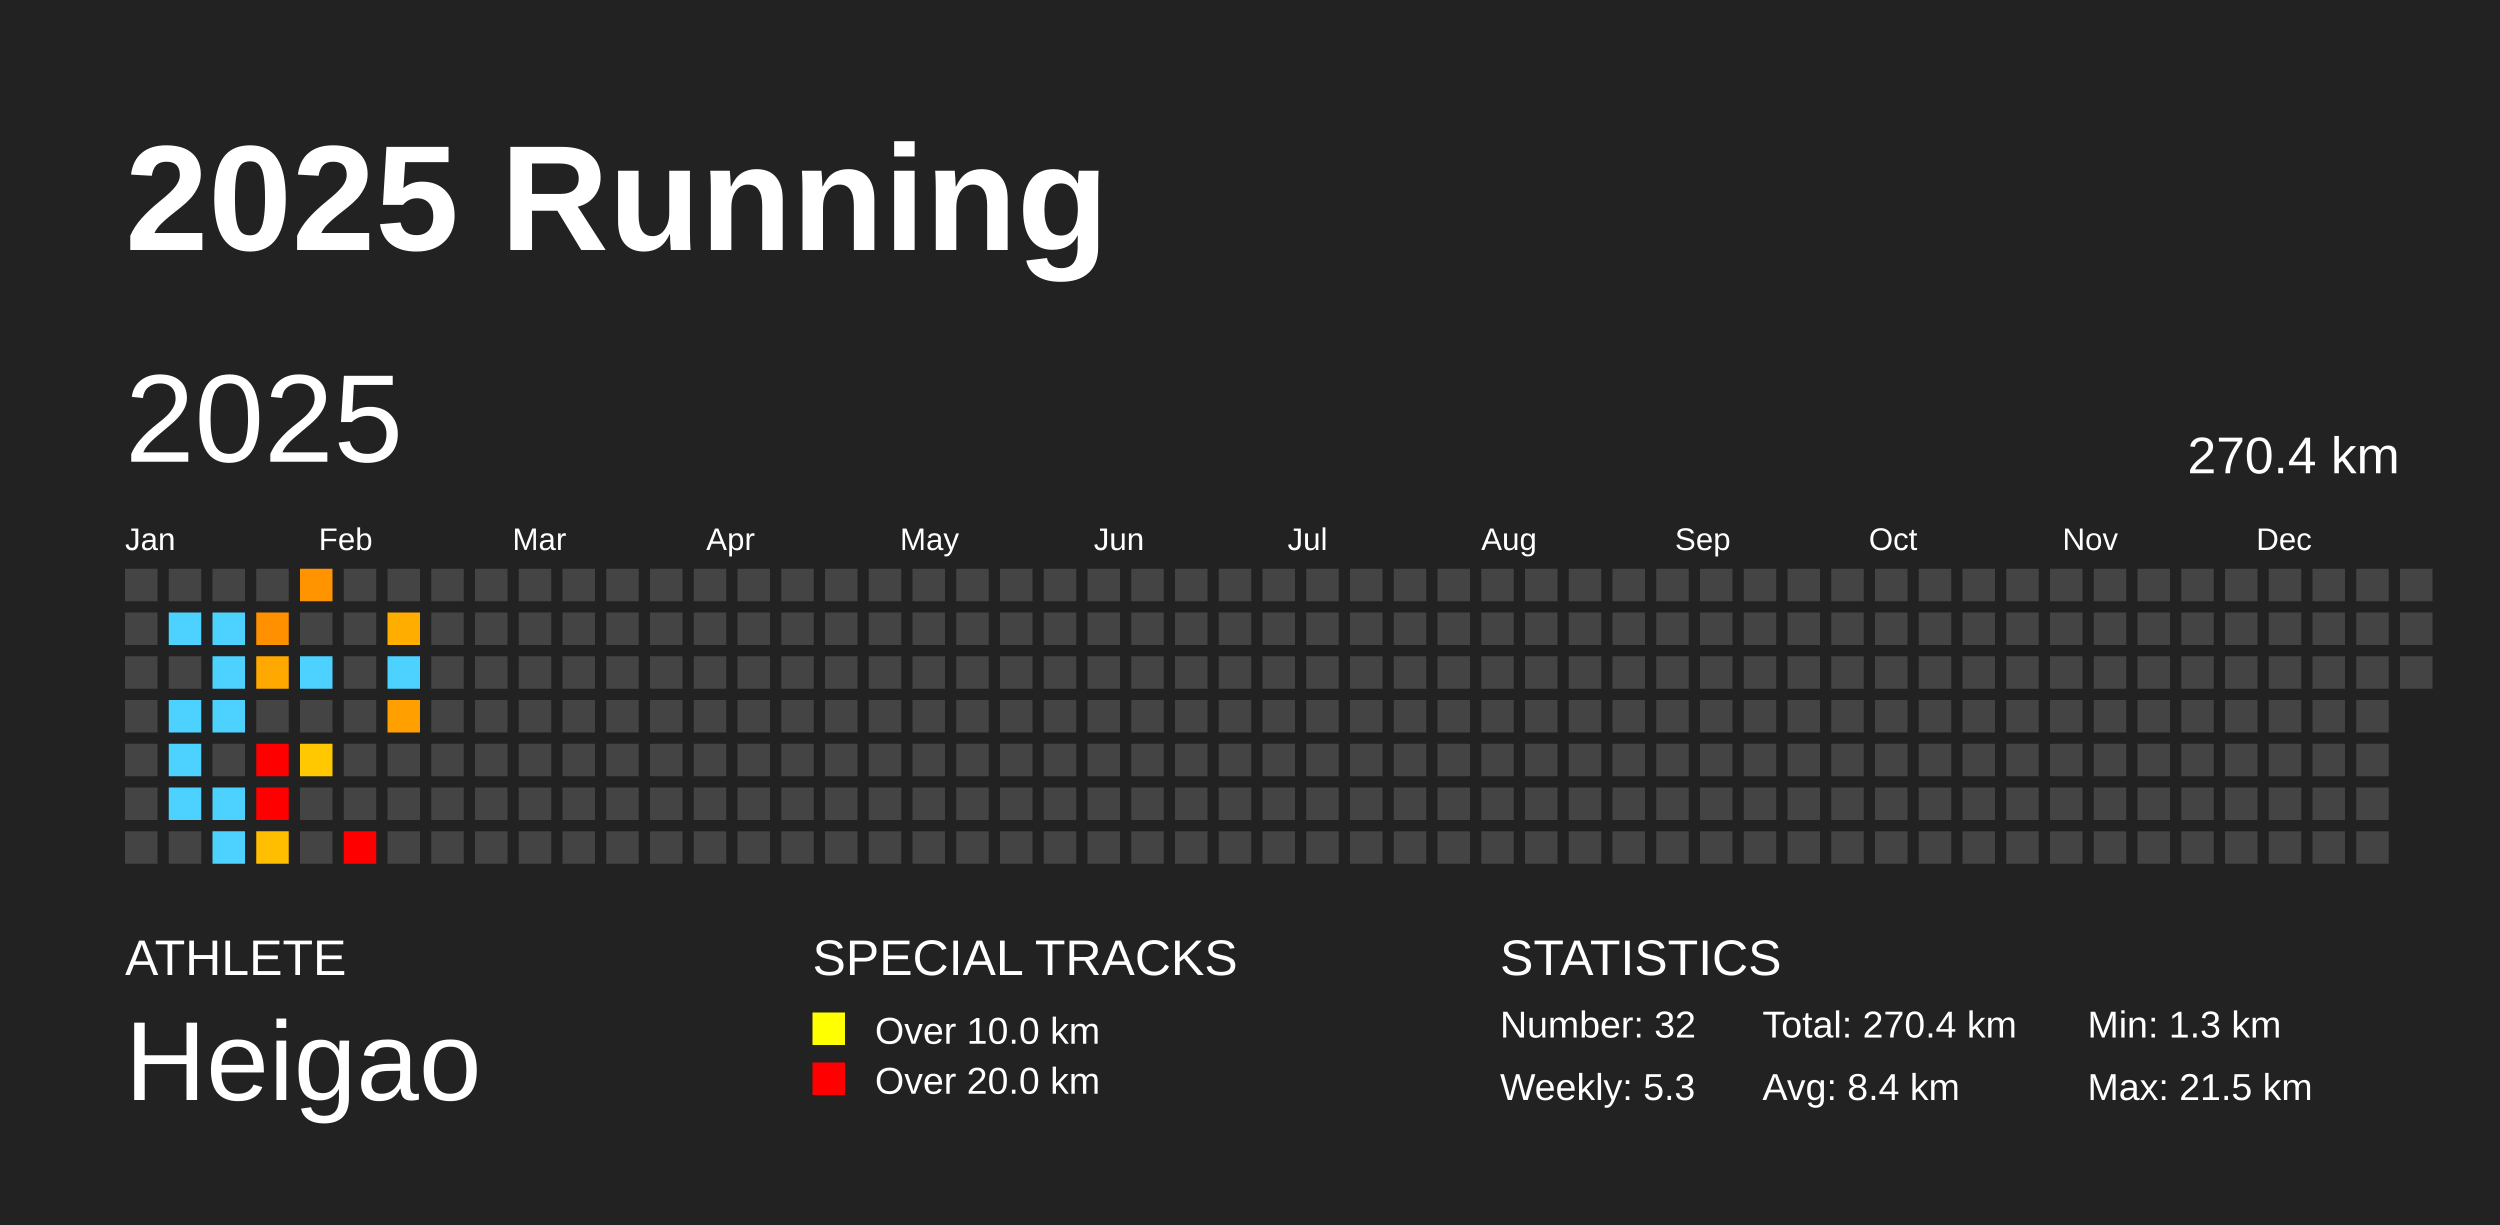
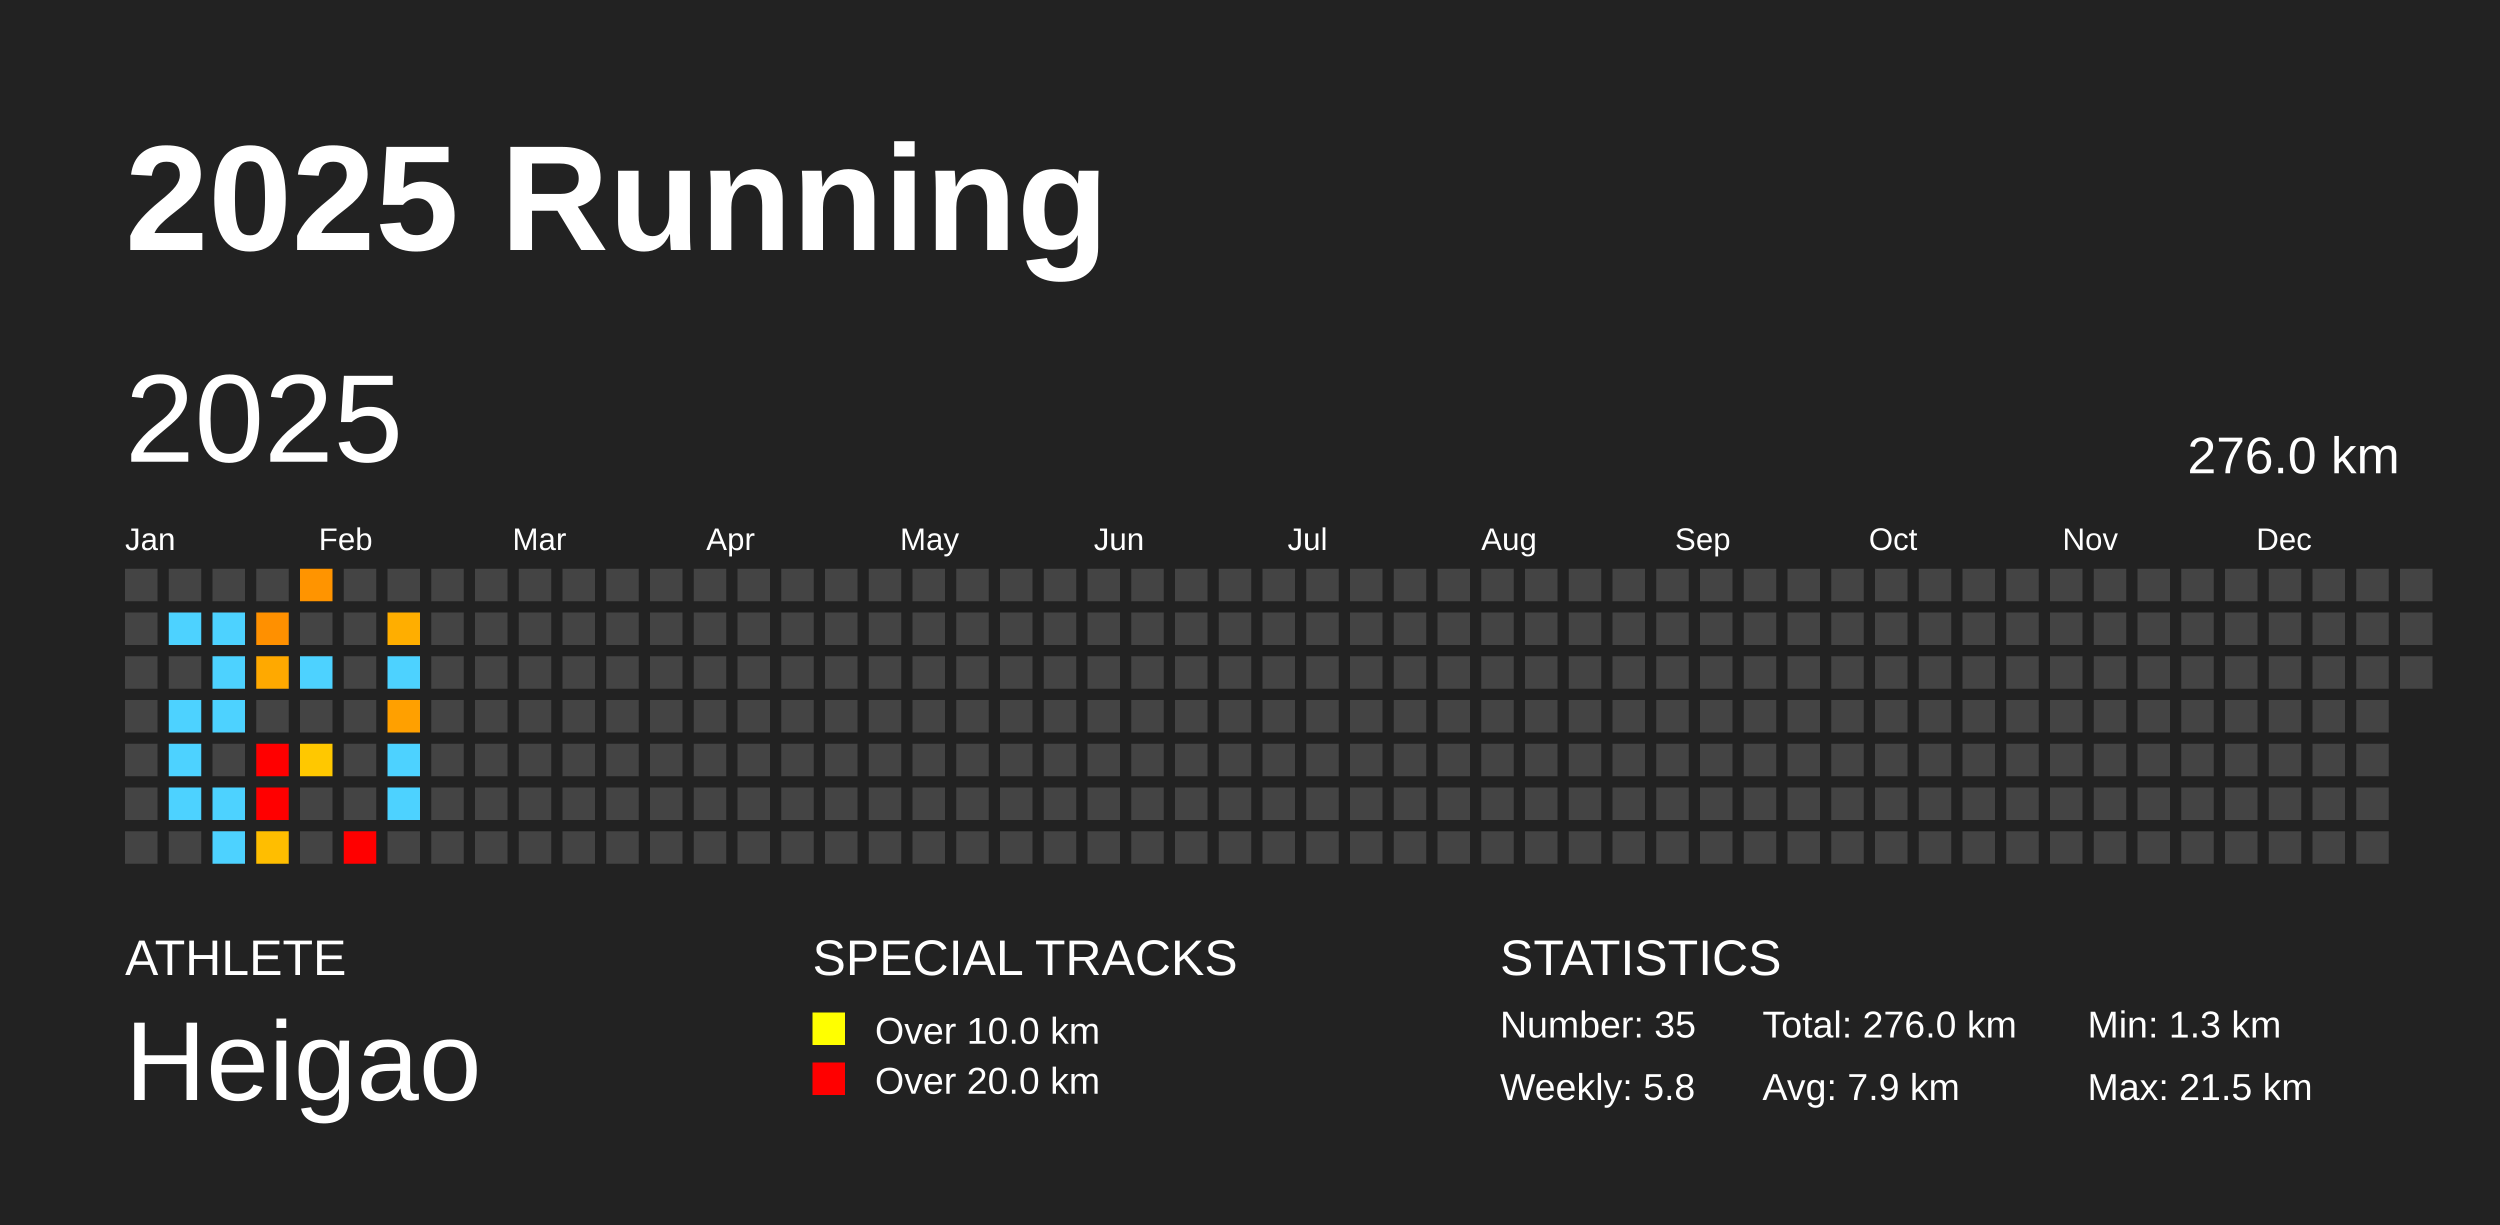
<svg xmlns="http://www.w3.org/2000/svg" baseProfile="full" height="98mm" version="1.1" viewBox="0,0,200,98" width="200mm">
  <defs />
  <rect fill="#222222" height="98" width="200" x="0" y="0" />
  <text fill="#FFFFFF" style="font-size:12px; font-family:Arial; font-weight:bold;" x="10" y="20">2025 Running</text>
  <text fill="#FFFFFF" style="font-size:4px; font-family:Arial" x="10" y="78">ATHLETE</text>
  <text fill="#FFFFFF" style="font-size:9px; font-family:Arial" x="10" y="88">Heigao</text>
  <text fill="#FFFFFF" style="font-size:4px; font-family:Arial" x="65" y="78">SPECIAL TRACKS</text>
  <rect fill="yellow" height="2.6" width="2.6" x="65" y="81" />
  <text fill="#FFFFFF" style="font-size:3px; font-family:Arial" x="70" y="83.5">Over 10.0 km</text>
  <rect fill="red" height="2.6" width="2.6" x="65" y="85" />
  <text fill="#FFFFFF" style="font-size:3px; font-family:Arial" x="70" y="87.5">Over 20.0 km</text>
  <text fill="#FFFFFF" style="font-size:4px; font-family:Arial" x="120" y="78">STATISTICS</text>
-   <text fill="#FFFFFF" style="font-size:3px; font-family:Arial" x="120" y="83">Number: 32</text>
-   <text fill="#FFFFFF" style="font-size:3px; font-family:Arial" x="120" y="88">Weekly: 5.3</text>
-   <text fill="#FFFFFF" style="font-size:3px; font-family:Arial" x="141" y="83">Total: 270.4 km</text>
-   <text fill="#FFFFFF" style="font-size:3px; font-family:Arial" x="141" y="88">Avg: 8.4 km</text>
+   <text fill="#FFFFFF" style="font-size:3px; font-family:Arial" x="120" y="83">Number: 35</text>
+   <text fill="#FFFFFF" style="font-size:3px; font-family:Arial" x="120" y="88">Weekly: 5.8</text>
+   <text fill="#FFFFFF" style="font-size:3px; font-family:Arial" x="141" y="83">Total: 276.0 km</text>
+   <text fill="#FFFFFF" style="font-size:3px; font-family:Arial" x="141" y="88">Avg: 7.9 km</text>
  <text fill="#FFFFFF" style="font-size:3px; font-family:Arial" x="167" y="83">Min: 1.3 km</text>
  <text fill="#FFFFFF" style="font-size:3px; font-family:Arial" x="167" y="88">Max: 21.5 km</text>
  <text dominant-baseline="hanging" fill="#FFFFFF" style="font-size:10.0px; font-family:Arial;" x="10" y="30">2025</text>
-   <text dominant-baseline="hanging" fill="#FFFFFF" style="font-size:4.125px; font-family:Arial;" x="175" y="35">270.4 km</text>
+   <text dominant-baseline="hanging" fill="#FFFFFF" style="font-size:4.125px; font-family:Arial;" x="175" y="35">276.0 km</text>
  <text fill="#FFFFFF" style="font-size:2.5px; font-family:Arial" x="10.0" y="44">Jan</text>
  <text fill="#FFFFFF" style="font-size:2.5px; font-family:Arial" x="25.5" y="44">Feb</text>
  <text fill="#FFFFFF" style="font-size:2.5px; font-family:Arial" x="41.0" y="44">Mar</text>
  <text fill="#FFFFFF" style="font-size:2.5px; font-family:Arial" x="56.5" y="44">Apr</text>
  <text fill="#FFFFFF" style="font-size:2.5px; font-family:Arial" x="72.0" y="44">May</text>
  <text fill="#FFFFFF" style="font-size:2.5px; font-family:Arial" x="87.5" y="44">Jun</text>
  <text fill="#FFFFFF" style="font-size:2.5px; font-family:Arial" x="103.0" y="44">Jul</text>
  <text fill="#FFFFFF" style="font-size:2.5px; font-family:Arial" x="118.5" y="44">Aug</text>
  <text fill="#FFFFFF" style="font-size:2.5px; font-family:Arial" x="134.0" y="44">Sep</text>
  <text fill="#FFFFFF" style="font-size:2.5px; font-family:Arial" x="149.5" y="44">Oct</text>
  <text fill="#FFFFFF" style="font-size:2.5px; font-family:Arial" x="165.0" y="44">Nov</text>
  <text fill="#FFFFFF" style="font-size:2.5px; font-family:Arial" x="180.5" y="44">Dec</text>
  <rect fill="#444444" height="2.6" width="2.6" x="10.0" y="45.5" />
  <rect fill="#444444" height="2.6" width="2.6" x="10.0" y="49.0" />
  <rect fill="#444444" height="2.6" width="2.6" x="10.0" y="52.5" />
  <rect fill="#444444" height="2.6" width="2.6" x="10.0" y="56.0" />
  <rect fill="#444444" height="2.6" width="2.6" x="10.0" y="59.5" />
  <rect fill="#444444" height="2.6" width="2.6" x="10.0" y="63.0" />
  <rect fill="#444444" height="2.6" width="2.6" x="10.0" y="66.5" />
  <rect fill="#444444" height="2.6" width="2.6" x="13.5" y="45.5" />
  <rect fill="#4dd2ff" height="2.6" width="2.6" x="13.5" y="49.0" />
  <rect fill="#444444" height="2.6" width="2.6" x="13.5" y="52.5" />
  <rect fill="#4dd2ff" height="2.6" width="2.6" x="13.5" y="56.0" />
  <rect fill="#4dd2ff" height="2.6" width="2.6" x="13.5" y="59.5" />
  <rect fill="#4dd2ff" height="2.6" width="2.6" x="13.5" y="63.0" />
  <rect fill="#444444" height="2.6" width="2.6" x="13.5" y="66.5" />
  <rect fill="#444444" height="2.6" width="2.6" x="17.0" y="45.5" />
  <rect fill="#4dd2ff" height="2.6" width="2.6" x="17.0" y="49.0" />
  <rect fill="#4dd2ff" height="2.6" width="2.6" x="17.0" y="52.5" />
  <rect fill="#4dd2ff" height="2.6" width="2.6" x="17.0" y="56.0" />
  <rect fill="#444444" height="2.6" width="2.6" x="17.0" y="59.5" />
  <rect fill="#4dd2ff" height="2.6" width="2.6" x="17.0" y="63.0" />
  <rect fill="#4dd2ff" height="2.6" width="2.6" x="17.0" y="66.5" />
  <rect fill="#444444" height="2.6" width="2.6" x="20.5" y="45.5" />
  <rect fill="#ff9000" height="2.6" width="2.6" x="20.5" y="49.0" />
  <rect fill="#ffa900" height="2.6" width="2.6" x="20.5" y="52.5" />
  <rect fill="#444444" height="2.6" width="2.6" x="20.5" y="56.0" />
  <rect fill="red" height="2.6" width="2.6" x="20.5" y="59.5" />
  <rect fill="red" height="2.6" width="2.6" x="20.5" y="63.0" />
  <rect fill="#ffbe00" height="2.6" width="2.6" x="20.5" y="66.5" />
  <rect fill="#ff9400" height="2.6" width="2.6" x="24.0" y="45.5" />
  <rect fill="#444444" height="2.6" width="2.6" x="24.0" y="49.0" />
  <rect fill="#4dd2ff" height="2.6" width="2.6" x="24.0" y="52.5" />
  <rect fill="#444444" height="2.6" width="2.6" x="24.0" y="56.0" />
  <rect fill="#ffc800" height="2.6" width="2.6" x="24.0" y="59.5" />
  <rect fill="#444444" height="2.6" width="2.6" x="24.0" y="63.0" />
  <rect fill="#444444" height="2.6" width="2.6" x="24.0" y="66.5" />
  <rect fill="#444444" height="2.6" width="2.6" x="27.5" y="45.5" />
  <rect fill="#444444" height="2.6" width="2.6" x="27.5" y="49.0" />
  <rect fill="#444444" height="2.6" width="2.6" x="27.5" y="52.5" />
  <rect fill="#444444" height="2.6" width="2.6" x="27.5" y="56.0" />
  <rect fill="#444444" height="2.6" width="2.6" x="27.5" y="59.5" />
  <rect fill="#444444" height="2.6" width="2.6" x="27.5" y="63.0" />
  <rect fill="red" height="2.6" width="2.6" x="27.5" y="66.5" />
  <rect fill="#444444" height="2.6" width="2.6" x="31.0" y="45.5" />
  <rect fill="#ffae00" height="2.6" width="2.6" x="31.0" y="49.0" />
  <rect fill="#4dd2ff" height="2.6" width="2.6" x="31.0" y="52.5" />
  <rect fill="#ffa000" height="2.6" width="2.6" x="31.0" y="56.0" />
-   <rect fill="#444444" height="2.6" width="2.6" x="31.0" y="59.5" />
-   <rect fill="#444444" height="2.6" width="2.6" x="31.0" y="63.0" />
+   <rect fill="#4dd2ff" height="2.6" width="2.6" x="31.0" y="59.5" />
+   <rect fill="#4dd2ff" height="2.6" width="2.6" x="31.0" y="63.0" />
  <rect fill="#444444" height="2.6" width="2.6" x="31.0" y="66.5" />
  <rect fill="#444444" height="2.6" width="2.6" x="34.5" y="45.5" />
  <rect fill="#444444" height="2.6" width="2.6" x="34.5" y="49.0" />
  <rect fill="#444444" height="2.6" width="2.6" x="34.5" y="52.5" />
  <rect fill="#444444" height="2.6" width="2.6" x="34.5" y="56.0" />
  <rect fill="#444444" height="2.6" width="2.6" x="34.5" y="59.5" />
  <rect fill="#444444" height="2.6" width="2.6" x="34.5" y="63.0" />
  <rect fill="#444444" height="2.6" width="2.6" x="34.5" y="66.5" />
  <rect fill="#444444" height="2.6" width="2.6" x="38.0" y="45.5" />
  <rect fill="#444444" height="2.6" width="2.6" x="38.0" y="49.0" />
  <rect fill="#444444" height="2.6" width="2.6" x="38.0" y="52.5" />
  <rect fill="#444444" height="2.6" width="2.6" x="38.0" y="56.0" />
  <rect fill="#444444" height="2.6" width="2.6" x="38.0" y="59.5" />
  <rect fill="#444444" height="2.6" width="2.6" x="38.0" y="63.0" />
  <rect fill="#444444" height="2.6" width="2.6" x="38.0" y="66.5" />
  <rect fill="#444444" height="2.6" width="2.6" x="41.5" y="45.5" />
  <rect fill="#444444" height="2.6" width="2.6" x="41.5" y="49.0" />
  <rect fill="#444444" height="2.6" width="2.6" x="41.5" y="52.5" />
  <rect fill="#444444" height="2.6" width="2.6" x="41.5" y="56.0" />
  <rect fill="#444444" height="2.6" width="2.6" x="41.5" y="59.5" />
  <rect fill="#444444" height="2.6" width="2.6" x="41.5" y="63.0" />
  <rect fill="#444444" height="2.6" width="2.6" x="41.5" y="66.5" />
  <rect fill="#444444" height="2.6" width="2.6" x="45.0" y="45.5" />
  <rect fill="#444444" height="2.6" width="2.6" x="45.0" y="49.0" />
  <rect fill="#444444" height="2.6" width="2.6" x="45.0" y="52.5" />
  <rect fill="#444444" height="2.6" width="2.6" x="45.0" y="56.0" />
  <rect fill="#444444" height="2.6" width="2.6" x="45.0" y="59.5" />
  <rect fill="#444444" height="2.6" width="2.6" x="45.0" y="63.0" />
  <rect fill="#444444" height="2.6" width="2.6" x="45.0" y="66.5" />
  <rect fill="#444444" height="2.6" width="2.6" x="48.5" y="45.5" />
  <rect fill="#444444" height="2.6" width="2.6" x="48.5" y="49.0" />
  <rect fill="#444444" height="2.6" width="2.6" x="48.5" y="52.5" />
  <rect fill="#444444" height="2.6" width="2.6" x="48.5" y="56.0" />
  <rect fill="#444444" height="2.6" width="2.6" x="48.5" y="59.5" />
  <rect fill="#444444" height="2.6" width="2.6" x="48.5" y="63.0" />
  <rect fill="#444444" height="2.6" width="2.6" x="48.5" y="66.5" />
  <rect fill="#444444" height="2.6" width="2.6" x="52.0" y="45.5" />
  <rect fill="#444444" height="2.6" width="2.6" x="52.0" y="49.0" />
  <rect fill="#444444" height="2.6" width="2.6" x="52.0" y="52.5" />
  <rect fill="#444444" height="2.6" width="2.6" x="52.0" y="56.0" />
  <rect fill="#444444" height="2.6" width="2.6" x="52.0" y="59.5" />
  <rect fill="#444444" height="2.6" width="2.6" x="52.0" y="63.0" />
  <rect fill="#444444" height="2.6" width="2.6" x="52.0" y="66.5" />
  <rect fill="#444444" height="2.6" width="2.6" x="55.5" y="45.5" />
  <rect fill="#444444" height="2.6" width="2.6" x="55.5" y="49.0" />
  <rect fill="#444444" height="2.6" width="2.6" x="55.5" y="52.5" />
  <rect fill="#444444" height="2.6" width="2.6" x="55.5" y="56.0" />
  <rect fill="#444444" height="2.6" width="2.6" x="55.5" y="59.5" />
  <rect fill="#444444" height="2.6" width="2.6" x="55.5" y="63.0" />
  <rect fill="#444444" height="2.6" width="2.6" x="55.5" y="66.5" />
  <rect fill="#444444" height="2.6" width="2.6" x="59.0" y="45.5" />
  <rect fill="#444444" height="2.6" width="2.6" x="59.0" y="49.0" />
  <rect fill="#444444" height="2.6" width="2.6" x="59.0" y="52.5" />
  <rect fill="#444444" height="2.6" width="2.6" x="59.0" y="56.0" />
  <rect fill="#444444" height="2.6" width="2.6" x="59.0" y="59.5" />
  <rect fill="#444444" height="2.6" width="2.6" x="59.0" y="63.0" />
  <rect fill="#444444" height="2.6" width="2.6" x="59.0" y="66.5" />
  <rect fill="#444444" height="2.6" width="2.6" x="62.5" y="45.5" />
  <rect fill="#444444" height="2.6" width="2.6" x="62.5" y="49.0" />
  <rect fill="#444444" height="2.6" width="2.6" x="62.5" y="52.5" />
  <rect fill="#444444" height="2.6" width="2.6" x="62.5" y="56.0" />
  <rect fill="#444444" height="2.6" width="2.6" x="62.5" y="59.5" />
  <rect fill="#444444" height="2.6" width="2.6" x="62.5" y="63.0" />
  <rect fill="#444444" height="2.6" width="2.6" x="62.5" y="66.5" />
  <rect fill="#444444" height="2.6" width="2.6" x="66.0" y="45.5" />
  <rect fill="#444444" height="2.6" width="2.6" x="66.0" y="49.0" />
  <rect fill="#444444" height="2.6" width="2.6" x="66.0" y="52.5" />
  <rect fill="#444444" height="2.6" width="2.6" x="66.0" y="56.0" />
  <rect fill="#444444" height="2.6" width="2.6" x="66.0" y="59.5" />
  <rect fill="#444444" height="2.6" width="2.6" x="66.0" y="63.0" />
  <rect fill="#444444" height="2.6" width="2.6" x="66.0" y="66.5" />
  <rect fill="#444444" height="2.6" width="2.6" x="69.5" y="45.5" />
  <rect fill="#444444" height="2.6" width="2.6" x="69.5" y="49.0" />
  <rect fill="#444444" height="2.6" width="2.6" x="69.5" y="52.5" />
  <rect fill="#444444" height="2.6" width="2.6" x="69.5" y="56.0" />
  <rect fill="#444444" height="2.6" width="2.6" x="69.5" y="59.5" />
  <rect fill="#444444" height="2.6" width="2.6" x="69.5" y="63.0" />
  <rect fill="#444444" height="2.6" width="2.6" x="69.5" y="66.5" />
  <rect fill="#444444" height="2.6" width="2.6" x="73.0" y="45.5" />
  <rect fill="#444444" height="2.6" width="2.6" x="73.0" y="49.0" />
  <rect fill="#444444" height="2.6" width="2.6" x="73.0" y="52.5" />
  <rect fill="#444444" height="2.6" width="2.6" x="73.0" y="56.0" />
  <rect fill="#444444" height="2.6" width="2.6" x="73.0" y="59.5" />
  <rect fill="#444444" height="2.6" width="2.6" x="73.0" y="63.0" />
  <rect fill="#444444" height="2.6" width="2.6" x="73.0" y="66.5" />
  <rect fill="#444444" height="2.6" width="2.6" x="76.5" y="45.5" />
  <rect fill="#444444" height="2.6" width="2.6" x="76.5" y="49.0" />
  <rect fill="#444444" height="2.6" width="2.6" x="76.5" y="52.5" />
  <rect fill="#444444" height="2.6" width="2.6" x="76.5" y="56.0" />
  <rect fill="#444444" height="2.6" width="2.6" x="76.5" y="59.5" />
  <rect fill="#444444" height="2.6" width="2.6" x="76.5" y="63.0" />
  <rect fill="#444444" height="2.6" width="2.6" x="76.5" y="66.5" />
  <rect fill="#444444" height="2.6" width="2.6" x="80.0" y="45.5" />
  <rect fill="#444444" height="2.6" width="2.6" x="80.0" y="49.0" />
  <rect fill="#444444" height="2.6" width="2.6" x="80.0" y="52.5" />
  <rect fill="#444444" height="2.6" width="2.6" x="80.0" y="56.0" />
  <rect fill="#444444" height="2.6" width="2.6" x="80.0" y="59.5" />
  <rect fill="#444444" height="2.6" width="2.6" x="80.0" y="63.0" />
  <rect fill="#444444" height="2.6" width="2.6" x="80.0" y="66.5" />
  <rect fill="#444444" height="2.6" width="2.6" x="83.5" y="45.5" />
  <rect fill="#444444" height="2.6" width="2.6" x="83.5" y="49.0" />
  <rect fill="#444444" height="2.6" width="2.6" x="83.5" y="52.5" />
  <rect fill="#444444" height="2.6" width="2.6" x="83.5" y="56.0" />
  <rect fill="#444444" height="2.6" width="2.6" x="83.5" y="59.5" />
  <rect fill="#444444" height="2.6" width="2.6" x="83.5" y="63.0" />
  <rect fill="#444444" height="2.6" width="2.6" x="83.5" y="66.5" />
  <rect fill="#444444" height="2.6" width="2.6" x="87.0" y="45.5" />
  <rect fill="#444444" height="2.6" width="2.6" x="87.0" y="49.0" />
  <rect fill="#444444" height="2.6" width="2.6" x="87.0" y="52.5" />
  <rect fill="#444444" height="2.6" width="2.6" x="87.0" y="56.0" />
  <rect fill="#444444" height="2.6" width="2.6" x="87.0" y="59.5" />
  <rect fill="#444444" height="2.6" width="2.6" x="87.0" y="63.0" />
  <rect fill="#444444" height="2.6" width="2.6" x="87.0" y="66.5" />
  <rect fill="#444444" height="2.6" width="2.6" x="90.5" y="45.5" />
  <rect fill="#444444" height="2.6" width="2.6" x="90.5" y="49.0" />
  <rect fill="#444444" height="2.6" width="2.6" x="90.5" y="52.5" />
  <rect fill="#444444" height="2.6" width="2.6" x="90.5" y="56.0" />
  <rect fill="#444444" height="2.6" width="2.6" x="90.5" y="59.5" />
  <rect fill="#444444" height="2.6" width="2.6" x="90.5" y="63.0" />
  <rect fill="#444444" height="2.6" width="2.6" x="90.5" y="66.5" />
  <rect fill="#444444" height="2.6" width="2.6" x="94.0" y="45.5" />
  <rect fill="#444444" height="2.6" width="2.6" x="94.0" y="49.0" />
  <rect fill="#444444" height="2.6" width="2.6" x="94.0" y="52.5" />
  <rect fill="#444444" height="2.6" width="2.6" x="94.0" y="56.0" />
  <rect fill="#444444" height="2.6" width="2.6" x="94.0" y="59.5" />
  <rect fill="#444444" height="2.6" width="2.6" x="94.0" y="63.0" />
  <rect fill="#444444" height="2.6" width="2.6" x="94.0" y="66.5" />
  <rect fill="#444444" height="2.6" width="2.6" x="97.5" y="45.5" />
  <rect fill="#444444" height="2.6" width="2.6" x="97.5" y="49.0" />
  <rect fill="#444444" height="2.6" width="2.6" x="97.5" y="52.5" />
  <rect fill="#444444" height="2.6" width="2.6" x="97.5" y="56.0" />
  <rect fill="#444444" height="2.6" width="2.6" x="97.5" y="59.5" />
  <rect fill="#444444" height="2.6" width="2.6" x="97.5" y="63.0" />
  <rect fill="#444444" height="2.6" width="2.6" x="97.5" y="66.5" />
  <rect fill="#444444" height="2.6" width="2.6" x="101.0" y="45.5" />
  <rect fill="#444444" height="2.6" width="2.6" x="101.0" y="49.0" />
  <rect fill="#444444" height="2.6" width="2.6" x="101.0" y="52.5" />
  <rect fill="#444444" height="2.6" width="2.6" x="101.0" y="56.0" />
  <rect fill="#444444" height="2.6" width="2.6" x="101.0" y="59.5" />
  <rect fill="#444444" height="2.6" width="2.6" x="101.0" y="63.0" />
  <rect fill="#444444" height="2.6" width="2.6" x="101.0" y="66.5" />
  <rect fill="#444444" height="2.6" width="2.6" x="104.5" y="45.5" />
  <rect fill="#444444" height="2.6" width="2.6" x="104.5" y="49.0" />
  <rect fill="#444444" height="2.6" width="2.6" x="104.5" y="52.5" />
  <rect fill="#444444" height="2.6" width="2.6" x="104.5" y="56.0" />
  <rect fill="#444444" height="2.6" width="2.6" x="104.5" y="59.5" />
  <rect fill="#444444" height="2.6" width="2.6" x="104.5" y="63.0" />
  <rect fill="#444444" height="2.6" width="2.6" x="104.5" y="66.5" />
  <rect fill="#444444" height="2.6" width="2.6" x="108.0" y="45.5" />
  <rect fill="#444444" height="2.6" width="2.6" x="108.0" y="49.0" />
  <rect fill="#444444" height="2.6" width="2.6" x="108.0" y="52.5" />
  <rect fill="#444444" height="2.6" width="2.6" x="108.0" y="56.0" />
  <rect fill="#444444" height="2.6" width="2.6" x="108.0" y="59.5" />
  <rect fill="#444444" height="2.6" width="2.6" x="108.0" y="63.0" />
  <rect fill="#444444" height="2.6" width="2.6" x="108.0" y="66.5" />
  <rect fill="#444444" height="2.6" width="2.6" x="111.5" y="45.5" />
  <rect fill="#444444" height="2.6" width="2.6" x="111.5" y="49.0" />
  <rect fill="#444444" height="2.6" width="2.6" x="111.5" y="52.5" />
  <rect fill="#444444" height="2.6" width="2.6" x="111.5" y="56.0" />
  <rect fill="#444444" height="2.6" width="2.6" x="111.5" y="59.5" />
  <rect fill="#444444" height="2.6" width="2.6" x="111.5" y="63.0" />
  <rect fill="#444444" height="2.6" width="2.6" x="111.5" y="66.5" />
  <rect fill="#444444" height="2.6" width="2.6" x="115.0" y="45.5" />
  <rect fill="#444444" height="2.6" width="2.6" x="115.0" y="49.0" />
  <rect fill="#444444" height="2.6" width="2.6" x="115.0" y="52.5" />
  <rect fill="#444444" height="2.6" width="2.6" x="115.0" y="56.0" />
  <rect fill="#444444" height="2.6" width="2.6" x="115.0" y="59.5" />
  <rect fill="#444444" height="2.6" width="2.6" x="115.0" y="63.0" />
  <rect fill="#444444" height="2.6" width="2.6" x="115.0" y="66.5" />
  <rect fill="#444444" height="2.6" width="2.6" x="118.5" y="45.5" />
  <rect fill="#444444" height="2.6" width="2.6" x="118.5" y="49.0" />
  <rect fill="#444444" height="2.6" width="2.6" x="118.5" y="52.5" />
  <rect fill="#444444" height="2.6" width="2.6" x="118.5" y="56.0" />
  <rect fill="#444444" height="2.6" width="2.6" x="118.5" y="59.5" />
  <rect fill="#444444" height="2.6" width="2.6" x="118.5" y="63.0" />
  <rect fill="#444444" height="2.6" width="2.6" x="118.5" y="66.5" />
  <rect fill="#444444" height="2.6" width="2.6" x="122.0" y="45.5" />
  <rect fill="#444444" height="2.6" width="2.6" x="122.0" y="49.0" />
  <rect fill="#444444" height="2.6" width="2.6" x="122.0" y="52.5" />
  <rect fill="#444444" height="2.6" width="2.6" x="122.0" y="56.0" />
  <rect fill="#444444" height="2.6" width="2.6" x="122.0" y="59.5" />
  <rect fill="#444444" height="2.6" width="2.6" x="122.0" y="63.0" />
  <rect fill="#444444" height="2.6" width="2.6" x="122.0" y="66.5" />
  <rect fill="#444444" height="2.6" width="2.6" x="125.5" y="45.5" />
  <rect fill="#444444" height="2.6" width="2.6" x="125.5" y="49.0" />
  <rect fill="#444444" height="2.6" width="2.6" x="125.5" y="52.5" />
  <rect fill="#444444" height="2.6" width="2.6" x="125.5" y="56.0" />
  <rect fill="#444444" height="2.6" width="2.6" x="125.5" y="59.5" />
  <rect fill="#444444" height="2.6" width="2.6" x="125.5" y="63.0" />
  <rect fill="#444444" height="2.6" width="2.6" x="125.5" y="66.5" />
  <rect fill="#444444" height="2.6" width="2.6" x="129.0" y="45.5" />
  <rect fill="#444444" height="2.6" width="2.6" x="129.0" y="49.0" />
  <rect fill="#444444" height="2.6" width="2.6" x="129.0" y="52.5" />
  <rect fill="#444444" height="2.6" width="2.6" x="129.0" y="56.0" />
  <rect fill="#444444" height="2.6" width="2.6" x="129.0" y="59.5" />
  <rect fill="#444444" height="2.6" width="2.6" x="129.0" y="63.0" />
  <rect fill="#444444" height="2.6" width="2.6" x="129.0" y="66.5" />
  <rect fill="#444444" height="2.6" width="2.6" x="132.5" y="45.5" />
  <rect fill="#444444" height="2.6" width="2.6" x="132.5" y="49.0" />
  <rect fill="#444444" height="2.6" width="2.6" x="132.5" y="52.5" />
  <rect fill="#444444" height="2.6" width="2.6" x="132.5" y="56.0" />
  <rect fill="#444444" height="2.6" width="2.6" x="132.5" y="59.5" />
  <rect fill="#444444" height="2.6" width="2.6" x="132.5" y="63.0" />
  <rect fill="#444444" height="2.6" width="2.6" x="132.5" y="66.5" />
  <rect fill="#444444" height="2.6" width="2.6" x="136.0" y="45.5" />
  <rect fill="#444444" height="2.6" width="2.6" x="136.0" y="49.0" />
  <rect fill="#444444" height="2.6" width="2.6" x="136.0" y="52.5" />
  <rect fill="#444444" height="2.6" width="2.6" x="136.0" y="56.0" />
  <rect fill="#444444" height="2.6" width="2.6" x="136.0" y="59.5" />
  <rect fill="#444444" height="2.6" width="2.6" x="136.0" y="63.0" />
  <rect fill="#444444" height="2.6" width="2.6" x="136.0" y="66.5" />
  <rect fill="#444444" height="2.6" width="2.6" x="139.5" y="45.5" />
  <rect fill="#444444" height="2.6" width="2.6" x="139.5" y="49.0" />
  <rect fill="#444444" height="2.6" width="2.6" x="139.5" y="52.5" />
  <rect fill="#444444" height="2.6" width="2.6" x="139.5" y="56.0" />
  <rect fill="#444444" height="2.6" width="2.6" x="139.5" y="59.5" />
  <rect fill="#444444" height="2.6" width="2.6" x="139.5" y="63.0" />
  <rect fill="#444444" height="2.6" width="2.6" x="139.5" y="66.5" />
  <rect fill="#444444" height="2.6" width="2.6" x="143.0" y="45.5" />
  <rect fill="#444444" height="2.6" width="2.6" x="143.0" y="49.0" />
  <rect fill="#444444" height="2.6" width="2.6" x="143.0" y="52.5" />
  <rect fill="#444444" height="2.6" width="2.6" x="143.0" y="56.0" />
  <rect fill="#444444" height="2.6" width="2.6" x="143.0" y="59.5" />
  <rect fill="#444444" height="2.6" width="2.6" x="143.0" y="63.0" />
  <rect fill="#444444" height="2.6" width="2.6" x="143.0" y="66.5" />
  <rect fill="#444444" height="2.6" width="2.6" x="146.5" y="45.5" />
  <rect fill="#444444" height="2.6" width="2.6" x="146.5" y="49.0" />
  <rect fill="#444444" height="2.6" width="2.6" x="146.5" y="52.5" />
  <rect fill="#444444" height="2.6" width="2.6" x="146.5" y="56.0" />
  <rect fill="#444444" height="2.6" width="2.6" x="146.5" y="59.5" />
  <rect fill="#444444" height="2.6" width="2.6" x="146.5" y="63.0" />
  <rect fill="#444444" height="2.6" width="2.6" x="146.5" y="66.5" />
  <rect fill="#444444" height="2.6" width="2.6" x="150.0" y="45.5" />
  <rect fill="#444444" height="2.6" width="2.6" x="150.0" y="49.0" />
  <rect fill="#444444" height="2.6" width="2.6" x="150.0" y="52.5" />
  <rect fill="#444444" height="2.6" width="2.6" x="150.0" y="56.0" />
  <rect fill="#444444" height="2.6" width="2.6" x="150.0" y="59.5" />
  <rect fill="#444444" height="2.6" width="2.6" x="150.0" y="63.0" />
  <rect fill="#444444" height="2.6" width="2.6" x="150.0" y="66.5" />
  <rect fill="#444444" height="2.6" width="2.6" x="153.5" y="45.5" />
  <rect fill="#444444" height="2.6" width="2.6" x="153.5" y="49.0" />
  <rect fill="#444444" height="2.6" width="2.6" x="153.5" y="52.5" />
  <rect fill="#444444" height="2.6" width="2.6" x="153.5" y="56.0" />
  <rect fill="#444444" height="2.6" width="2.6" x="153.5" y="59.5" />
  <rect fill="#444444" height="2.6" width="2.6" x="153.5" y="63.0" />
  <rect fill="#444444" height="2.6" width="2.6" x="153.5" y="66.5" />
  <rect fill="#444444" height="2.6" width="2.6" x="157.0" y="45.5" />
  <rect fill="#444444" height="2.6" width="2.6" x="157.0" y="49.0" />
  <rect fill="#444444" height="2.6" width="2.6" x="157.0" y="52.5" />
  <rect fill="#444444" height="2.6" width="2.6" x="157.0" y="56.0" />
  <rect fill="#444444" height="2.6" width="2.6" x="157.0" y="59.5" />
  <rect fill="#444444" height="2.6" width="2.6" x="157.0" y="63.0" />
  <rect fill="#444444" height="2.6" width="2.6" x="157.0" y="66.5" />
  <rect fill="#444444" height="2.6" width="2.6" x="160.5" y="45.5" />
  <rect fill="#444444" height="2.6" width="2.6" x="160.5" y="49.0" />
  <rect fill="#444444" height="2.6" width="2.6" x="160.5" y="52.5" />
  <rect fill="#444444" height="2.6" width="2.6" x="160.5" y="56.0" />
  <rect fill="#444444" height="2.6" width="2.6" x="160.5" y="59.5" />
  <rect fill="#444444" height="2.6" width="2.6" x="160.5" y="63.0" />
  <rect fill="#444444" height="2.6" width="2.6" x="160.5" y="66.5" />
  <rect fill="#444444" height="2.6" width="2.6" x="164.0" y="45.5" />
  <rect fill="#444444" height="2.6" width="2.6" x="164.0" y="49.0" />
  <rect fill="#444444" height="2.6" width="2.6" x="164.0" y="52.5" />
  <rect fill="#444444" height="2.6" width="2.6" x="164.0" y="56.0" />
  <rect fill="#444444" height="2.6" width="2.6" x="164.0" y="59.5" />
  <rect fill="#444444" height="2.6" width="2.6" x="164.0" y="63.0" />
  <rect fill="#444444" height="2.6" width="2.6" x="164.0" y="66.5" />
  <rect fill="#444444" height="2.6" width="2.6" x="167.5" y="45.5" />
  <rect fill="#444444" height="2.6" width="2.6" x="167.5" y="49.0" />
  <rect fill="#444444" height="2.6" width="2.6" x="167.5" y="52.5" />
  <rect fill="#444444" height="2.6" width="2.6" x="167.5" y="56.0" />
  <rect fill="#444444" height="2.6" width="2.6" x="167.5" y="59.5" />
  <rect fill="#444444" height="2.6" width="2.6" x="167.5" y="63.0" />
  <rect fill="#444444" height="2.6" width="2.6" x="167.5" y="66.5" />
  <rect fill="#444444" height="2.6" width="2.6" x="171.0" y="45.5" />
  <rect fill="#444444" height="2.6" width="2.6" x="171.0" y="49.0" />
  <rect fill="#444444" height="2.6" width="2.6" x="171.0" y="52.5" />
  <rect fill="#444444" height="2.6" width="2.6" x="171.0" y="56.0" />
  <rect fill="#444444" height="2.6" width="2.6" x="171.0" y="59.5" />
  <rect fill="#444444" height="2.6" width="2.6" x="171.0" y="63.0" />
  <rect fill="#444444" height="2.6" width="2.6" x="171.0" y="66.5" />
  <rect fill="#444444" height="2.6" width="2.6" x="174.5" y="45.5" />
  <rect fill="#444444" height="2.6" width="2.6" x="174.5" y="49.0" />
  <rect fill="#444444" height="2.6" width="2.6" x="174.5" y="52.5" />
  <rect fill="#444444" height="2.6" width="2.6" x="174.5" y="56.0" />
  <rect fill="#444444" height="2.6" width="2.6" x="174.5" y="59.5" />
  <rect fill="#444444" height="2.6" width="2.6" x="174.5" y="63.0" />
  <rect fill="#444444" height="2.6" width="2.6" x="174.5" y="66.5" />
  <rect fill="#444444" height="2.6" width="2.6" x="178.0" y="45.5" />
  <rect fill="#444444" height="2.6" width="2.6" x="178.0" y="49.0" />
  <rect fill="#444444" height="2.6" width="2.6" x="178.0" y="52.5" />
  <rect fill="#444444" height="2.6" width="2.6" x="178.0" y="56.0" />
  <rect fill="#444444" height="2.6" width="2.6" x="178.0" y="59.5" />
  <rect fill="#444444" height="2.6" width="2.6" x="178.0" y="63.0" />
  <rect fill="#444444" height="2.6" width="2.6" x="178.0" y="66.5" />
  <rect fill="#444444" height="2.6" width="2.6" x="181.5" y="45.5" />
  <rect fill="#444444" height="2.6" width="2.6" x="181.5" y="49.0" />
  <rect fill="#444444" height="2.6" width="2.6" x="181.5" y="52.5" />
  <rect fill="#444444" height="2.6" width="2.6" x="181.5" y="56.0" />
  <rect fill="#444444" height="2.6" width="2.6" x="181.5" y="59.5" />
  <rect fill="#444444" height="2.6" width="2.6" x="181.5" y="63.0" />
  <rect fill="#444444" height="2.6" width="2.6" x="181.5" y="66.5" />
  <rect fill="#444444" height="2.6" width="2.6" x="185.0" y="45.5" />
  <rect fill="#444444" height="2.6" width="2.6" x="185.0" y="49.0" />
  <rect fill="#444444" height="2.6" width="2.6" x="185.0" y="52.5" />
  <rect fill="#444444" height="2.6" width="2.6" x="185.0" y="56.0" />
  <rect fill="#444444" height="2.6" width="2.6" x="185.0" y="59.5" />
  <rect fill="#444444" height="2.6" width="2.6" x="185.0" y="63.0" />
  <rect fill="#444444" height="2.6" width="2.6" x="185.0" y="66.5" />
  <rect fill="#444444" height="2.6" width="2.6" x="188.5" y="45.5" />
  <rect fill="#444444" height="2.6" width="2.6" x="188.5" y="49.0" />
  <rect fill="#444444" height="2.6" width="2.6" x="188.5" y="52.5" />
  <rect fill="#444444" height="2.6" width="2.6" x="188.5" y="56.0" />
  <rect fill="#444444" height="2.6" width="2.6" x="188.5" y="59.5" />
  <rect fill="#444444" height="2.6" width="2.6" x="188.5" y="63.0" />
  <rect fill="#444444" height="2.6" width="2.6" x="188.5" y="66.5" />
  <rect fill="#444444" height="2.6" width="2.6" x="192.0" y="45.5" />
  <rect fill="#444444" height="2.6" width="2.6" x="192.0" y="49.0" />
  <rect fill="#444444" height="2.6" width="2.6" x="192.0" y="52.5" />
</svg>
